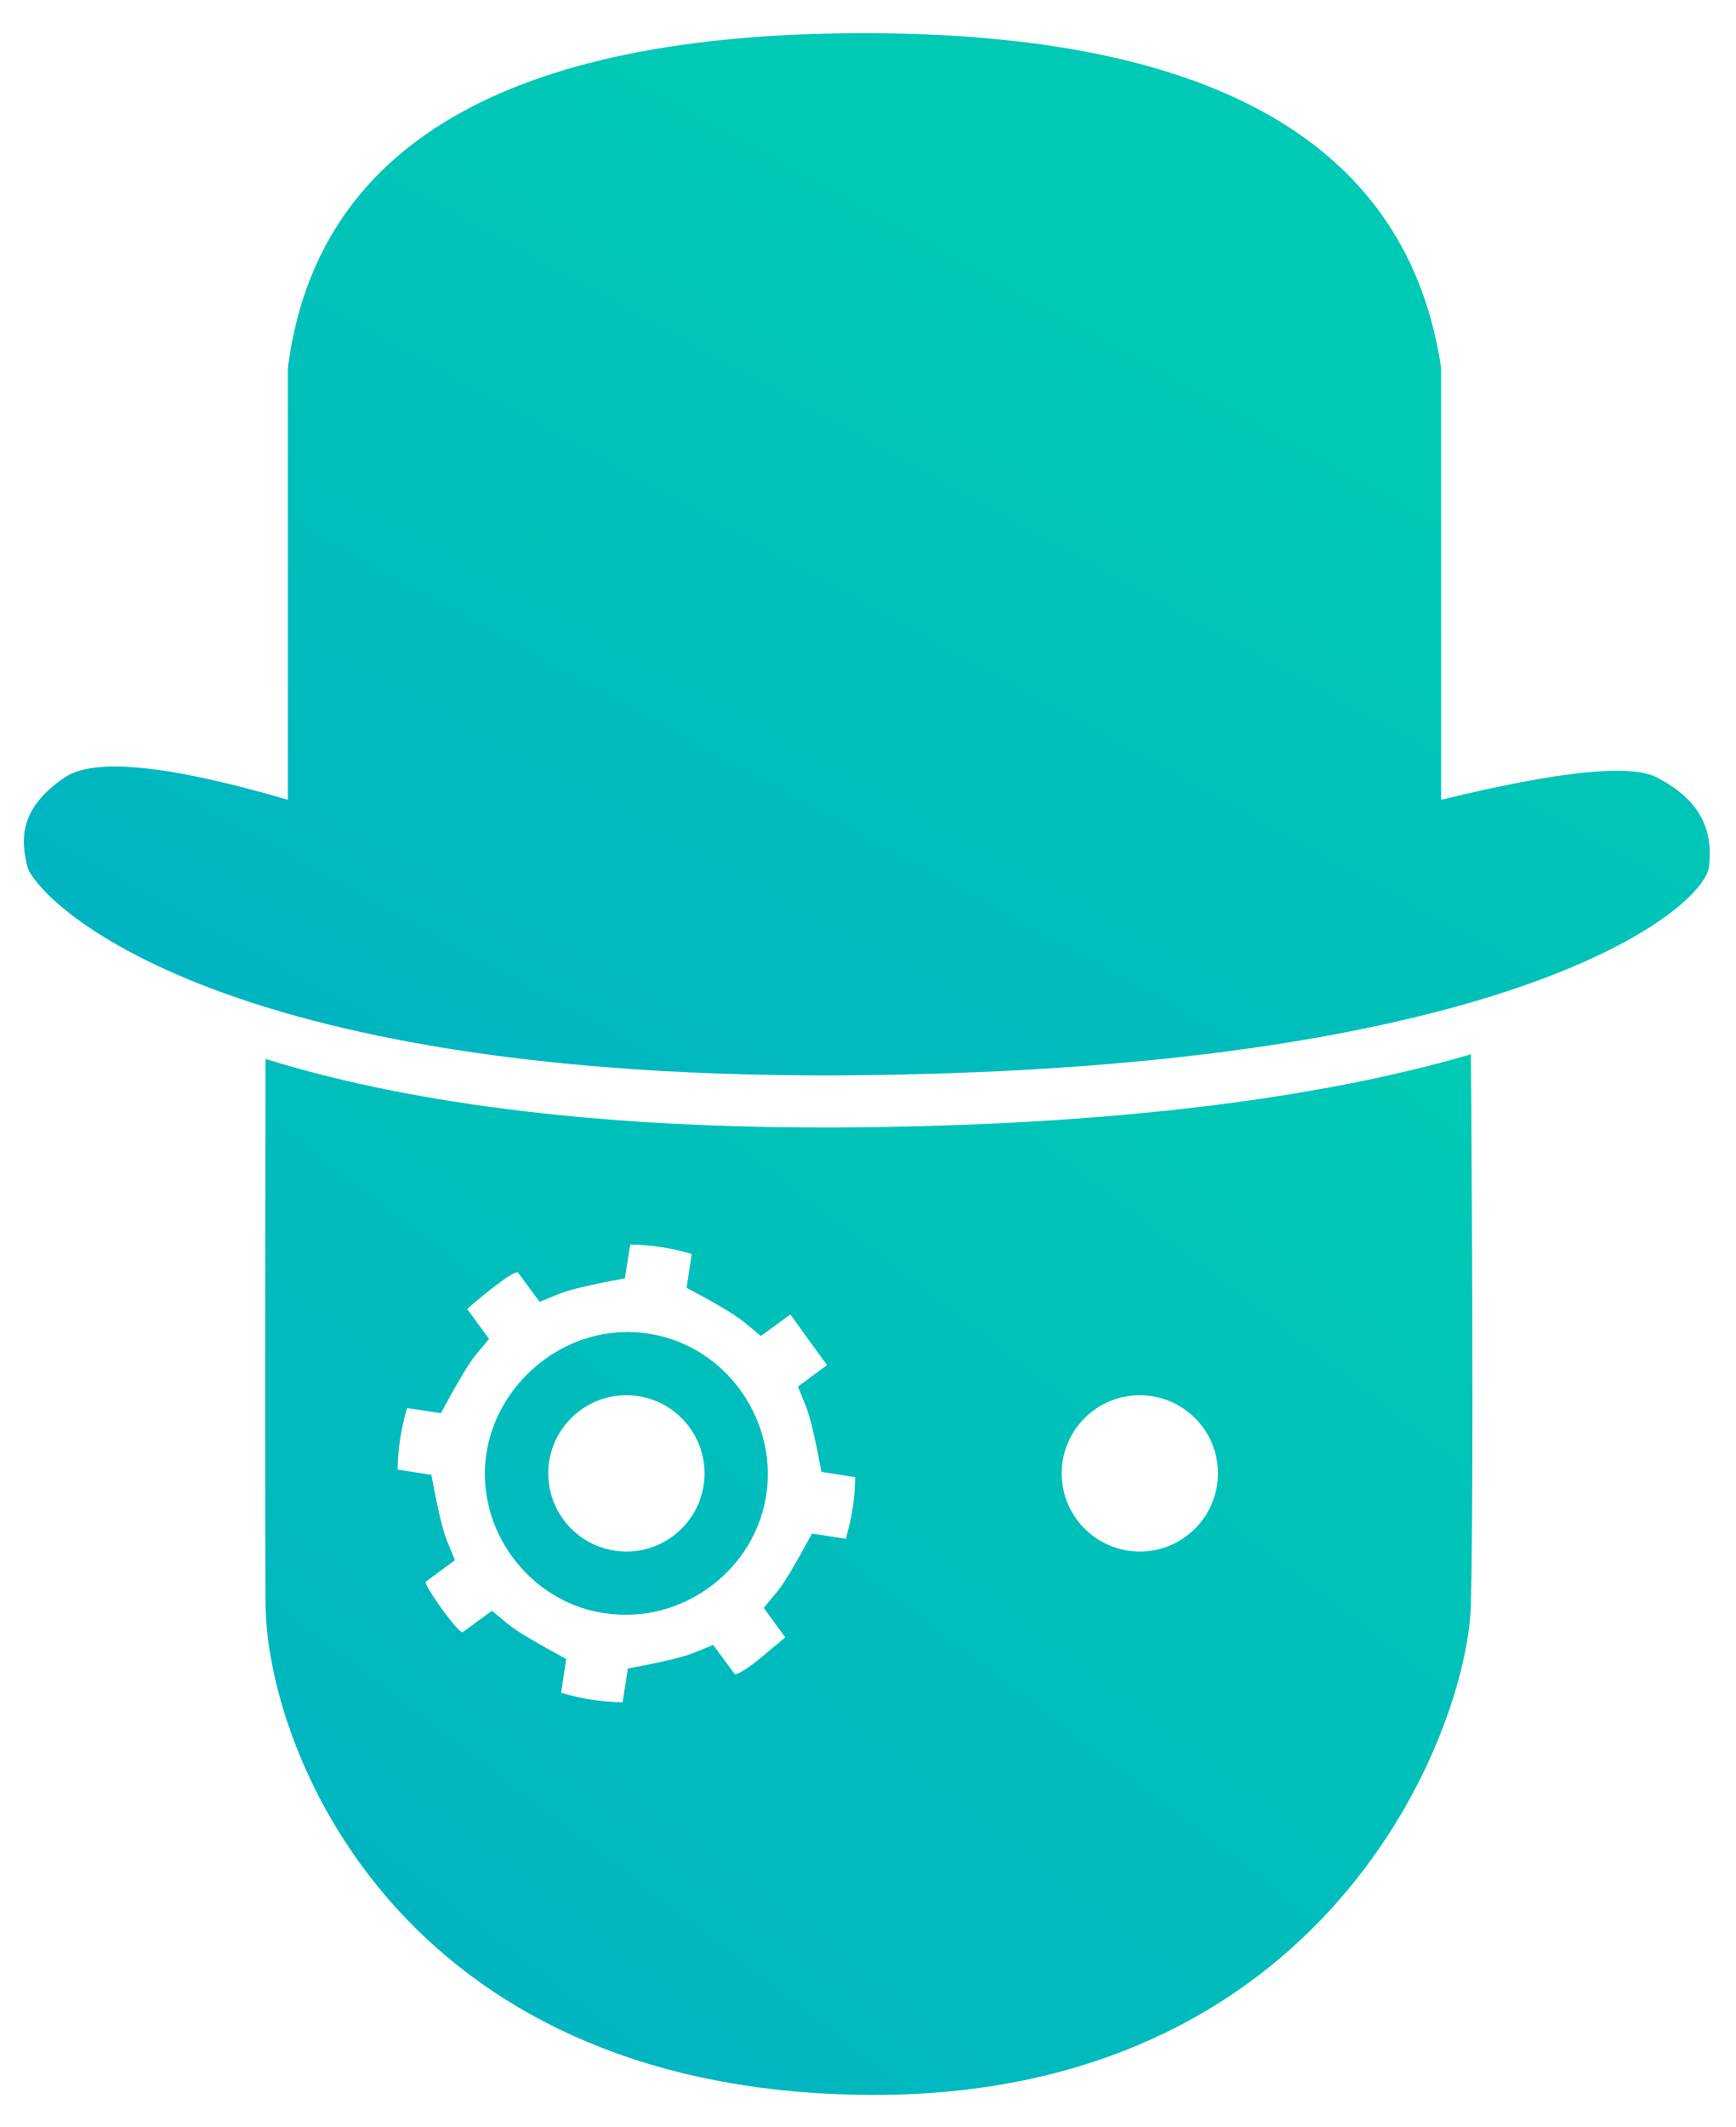
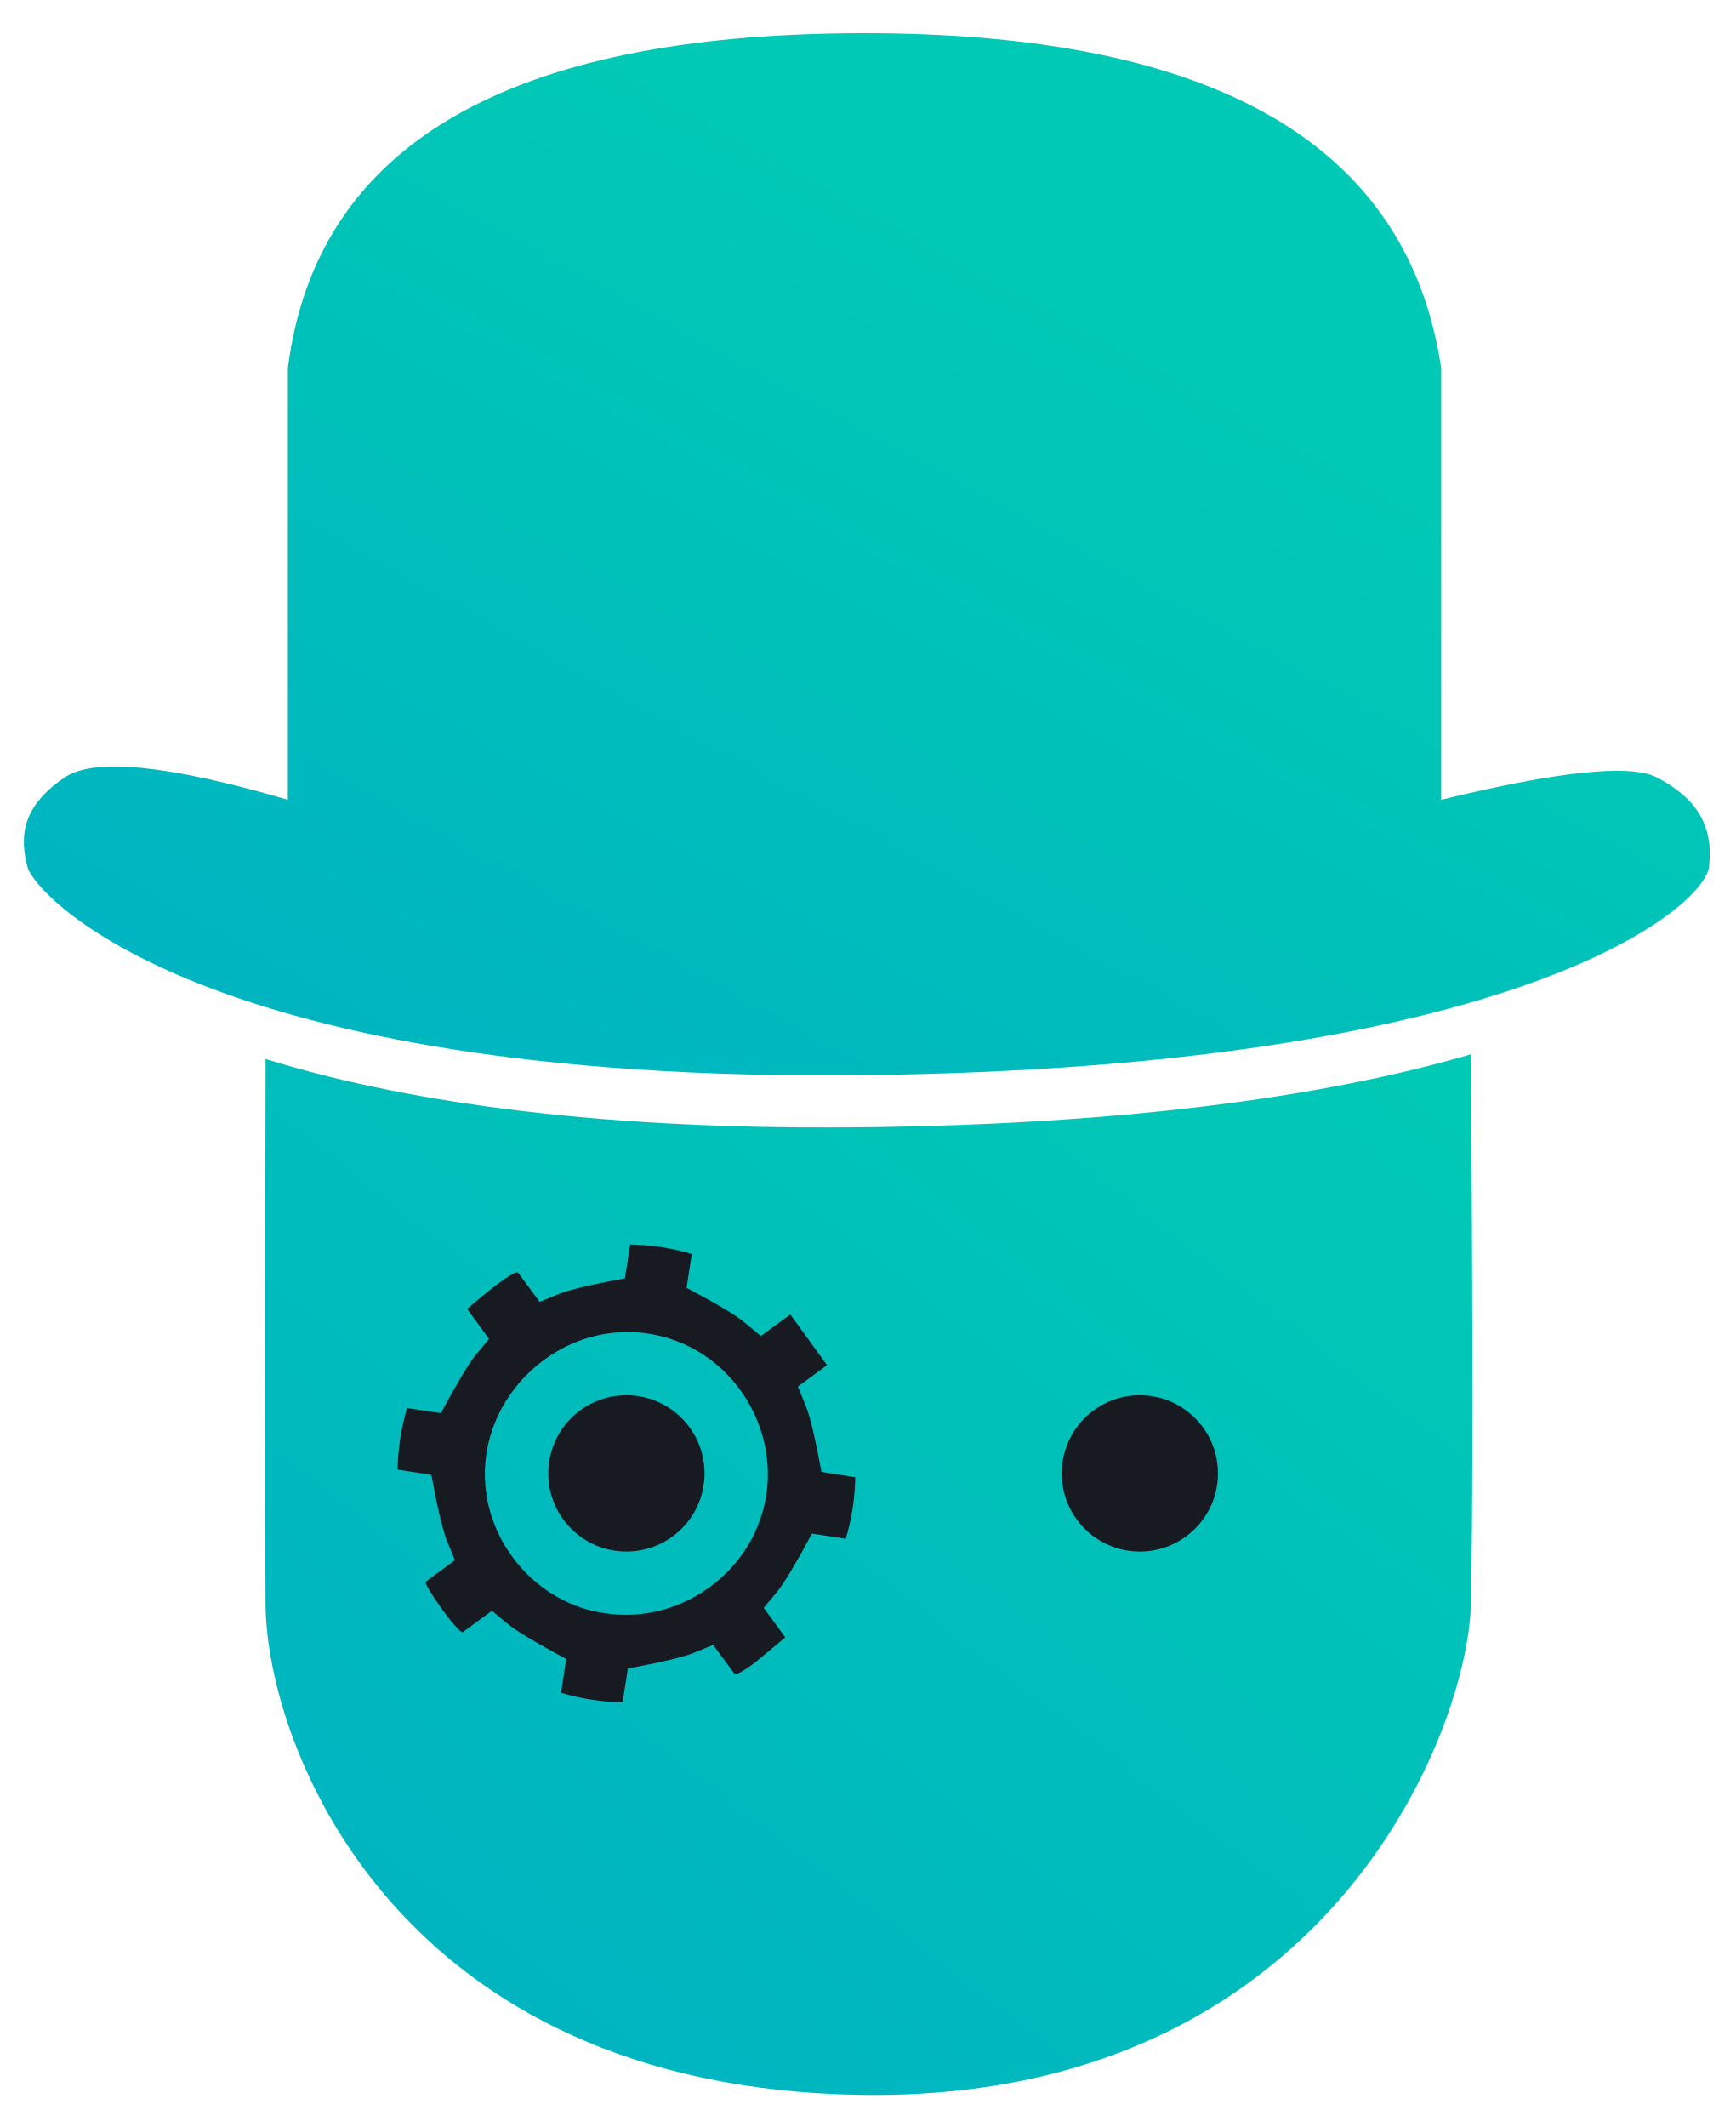
<svg xmlns="http://www.w3.org/2000/svg" style="isolation:isolate" viewBox="0 0 800 980" width="800pt" height="980pt">
  <defs>
-     <clipPath id="_clipPath_0PrSRFsgZ2QPguZteXjDnsBn9dt04QYB">
-       <rect width="800" height="980" />
-     </clipPath>
    <linearGradient id="lgradhat" x1="95%" y1="0%" x2="5%" y2="100%">
      <stop offset="30%" style="stop-color:rgb(0, 201, 181);stop-opacity:1" />
      <stop offset="100%" style="stop-color:rgb(0, 178, 194);stop-opacity:1" />
    </linearGradient>
    <linearGradient id="lgradface" x1="95%" y1="0%" x2="5%" y2="100%">
      <stop offset="0%" style="stop-color:rgb(0, 201, 181);stop-opacity:1" />
      <stop offset="100%" style="stop-color:rgb(0, 178, 194);stop-opacity:1" />
    </linearGradient>
+     <clipPath id="_clipPath_mFFOFRoZDPwZeoLGBAaPqqdgYpIvRWDO">
+       <rect width="800" height="980" />
+     </clipPath>
  </defs>
-   <g clip-path="url(#_clipPath_0PrSRFsgZ2QPguZteXjDnsBn9dt04QYB)">
+   <g clip-path="url(#_clipPath_mFFOFRoZDPwZeoLGBAaPqqdgYpIvRW80)">
    <g style="isolation:isolate">
      <path d=" M 132.662 368.503 Q 50.228 344.358 29.785 358.215 C 9.341 372.072 9.296 386.23 12.638 399.366 C 15.981 412.502 94.029 498.64 396.713 495.385 C 699.398 492.13 785.47 418.128 787.646 399.366 C 789.822 380.604 781.975 367.728 763.642 358.215 Q 745.308 348.702 664.194 368.503 L 664.194 169.607 Q 641.217 14.789 396.713 15.291 Q 152.21 15.794 132.662 169.607 L 132.662 368.503 Z " fill="url(#lgradhat)" />
-       <path d=" M 252.685 678.849 C 252.685 658.976 268.819 642.842 288.692 642.842 C 308.565 642.842 324.699 658.976 324.699 678.849 C 324.699 698.722 308.565 714.856 288.692 714.856 C 268.819 714.856 252.685 698.722 252.685 678.849 L 252.685 678.849 L 252.685 678.849 Z  M 304.876 615.687 C 336.458 623.61 357.431 654.983 353.381 687.157 C 348.861 723.078 314.458 748.782 278.758 743.275 C 276.617 742.944 274.469 742.561 272.366 742.034 C 248.097 735.957 229.126 715.277 224.553 690.793 C 215.992 644.963 259.443 604.183 304.876 615.687 L 304.876 615.687 L 304.876 615.687 L 304.876 615.687 Z  M 215.474 603.311 L 215.474 603.311 L 225.391 616.899 L 219.059 624.508 Q 214.186 630.632 203.191 651.11 L 187.782 648.778 L 187.605 648.751 C 184.875 657.939 183.405 667.52 183.232 677.103 L 183.232 677.103 L 183.408 677.13 L 198.806 679.539 Q 203.025 702.406 205.913 709.663 L 205.913 709.663 L 209.654 718.848 L 196.251 728.737 C 194.871 729.748 210.421 751.658 213.148 752.079 L 213.148 752.079 L 226.727 742.149 L 234.347 748.483 Q 240.473 753.358 260.947 764.362 L 258.606 779.758 L 258.579 779.935 C 267.725 782.705 277.386 784.196 286.942 784.31 L 286.942 784.31 L 286.969 784.134 L 289.376 768.747 Q 312.244 764.517 319.501 761.63 L 319.501 761.63 L 328.687 757.888 L 338.574 771.302 C 340.751 771.638 347.004 766.615 348.276 765.756 C 348.276 765.756 361.905 754.404 361.905 754.404 L 361.905 754.404 L 351.988 740.815 L 358.321 733.195 Q 363.194 727.073 374.2 706.595 L 389.597 708.936 L 389.774 708.964 C 392.542 699.825 394.041 690.16 394.147 680.611 L 394.147 680.611 L 393.971 680.584 L 378.586 678.166 Q 374.357 655.302 371.468 648.041 L 371.468 648.041 L 367.725 638.866 L 381.13 628.966 L 364.243 605.637 L 364.243 605.637 L 350.654 615.555 L 343.032 609.232 Q 337.021 604.235 316.432 593.353 L 318.775 577.945 L 318.801 577.779 C 309.636 575.004 300.005 573.554 290.439 573.393 L 290.439 573.393 L 290.412 573.57 L 288.003 588.967 Q 265.139 593.186 257.88 596.074 L 257.88 596.074 L 248.703 599.828 L 238.805 586.412 C 237.231 584.264 217.224 601.292 215.315 603.094 L 215.315 603.094 L 215.474 603.311 L 215.474 603.311 Z  M 677.911 738.861 C 676.561 798.182 610.792 968.417 396.713 965.19 C 182.634 961.964 122.726 804.633 122.374 738.861 Q 122.022 673.088 122.395 487.914 C 181.19 506.207 268.935 520.763 396.713 519.389 C 527.329 517.985 617.608 503.406 677.924 485.749 Q 679.261 679.54 677.911 738.861 L 677.911 738.861 L 677.911 738.861 Z  M 489.303 678.849 C 489.303 658.976 505.437 642.842 525.31 642.842 C 545.182 642.842 561.317 658.976 561.317 678.849 C 561.317 698.722 545.182 714.856 525.31 714.856 C 505.437 714.856 489.303 698.722 489.303 678.849 Z " fill-rule="evenodd" fill="url(#lgradface)" />
+       <path d=" M 677.911 738.861 C 676.561 798.182 610.792 968.417 396.713 965.19 C 182.634 961.964 122.726 804.633 122.374 738.861 Q 122.022 673.088 122.395 487.914 C 181.19 506.207 268.935 520.763 396.713 519.389 C 527.329 517.985 617.608 503.406 677.924 485.749 Q 679.261 679.54 677.911 738.861 Z " fill="url(#lgradface)" />
+       <circle vector-effect="non-scaling-stroke" cx="288.692" cy="678.849" r="36.007" fill="#181a22" />
+       <path d=" M 215.315 603.094 L 215.474 603.311 L 225.391 616.899 L 219.059 624.508 Q 214.186 630.632 203.191 651.11 L 187.782 648.778 L 187.605 648.751 C 184.875 657.939 183.405 667.52 183.232 677.103 L 183.232 677.103 L 183.408 677.13 L 198.806 679.539 Q 203.025 702.406 205.913 709.662 L 205.913 709.662 L 209.654 718.848 L 196.251 728.738 C 194.871 729.749 210.421 751.658 213.148 752.079 L 213.148 752.079 L 226.727 742.149 L 234.347 748.483 Q 240.473 753.358 260.947 764.362 L 258.606 779.758 L 258.579 779.935 C 267.725 782.705 277.386 784.196 286.942 784.31 L 286.942 784.31 L 286.969 784.134 L 289.376 768.747 Q 312.244 764.517 319.501 761.63 L 319.501 761.63 L 328.687 757.888 L 338.574 771.302 C 340.751 771.638 347.004 766.615 348.276 765.756 C 348.276 765.756 361.905 754.404 361.905 754.404 L 361.905 754.404 L 351.988 740.815 L 358.321 733.195 Q 363.194 727.073 374.2 706.595 L 389.597 708.936 L 389.774 708.964 C 392.542 699.825 394.041 690.16 394.147 680.611 L 394.147 680.611 L 393.971 680.584 L 378.586 678.166 Q 374.357 655.302 371.468 648.041 L 371.468 648.041 L 367.725 638.866 L 381.13 628.966 L 364.243 605.637 L 364.243 605.637 L 350.654 615.555 L 343.032 609.232 Q 337.021 604.235 316.432 593.353 L 318.775 577.945 L 318.801 577.779 C 309.636 575.004 300.005 573.554 290.439 573.393 L 290.439 573.393 L 290.412 573.57 L 288.003 588.967 Q 265.139 593.186 257.88 596.074 L 257.88 596.074 L 248.703 599.828 L 238.805 586.412 C 237.231 584.264 217.224 601.292 215.315 603.094 L 215.315 603.094 Z  M 304.876 615.687 C 336.458 623.61 357.431 654.983 353.381 687.157 C 348.861 723.078 314.458 748.782 278.758 743.275 C 276.617 742.944 274.469 742.561 272.366 742.034 C 248.097 735.957 229.126 715.277 224.553 690.793 C 215.992 644.963 259.443 604.183 304.876 615.687 L 304.876 615.687 Z " fill-rule="evenodd" fill="#181a22">
+         <animateTransform attributeName="transform" attributeType="XML" type="rotate" from="0 289 679" to="360 289 679" dur="15s" repeatCount="indefinite" />
+       </path>
+       <circle vector-effect="non-scaling-stroke" cx="525.31" cy="678.849" r="36.007" fill="#181a22" />
    </g>
  </g>
</svg>
